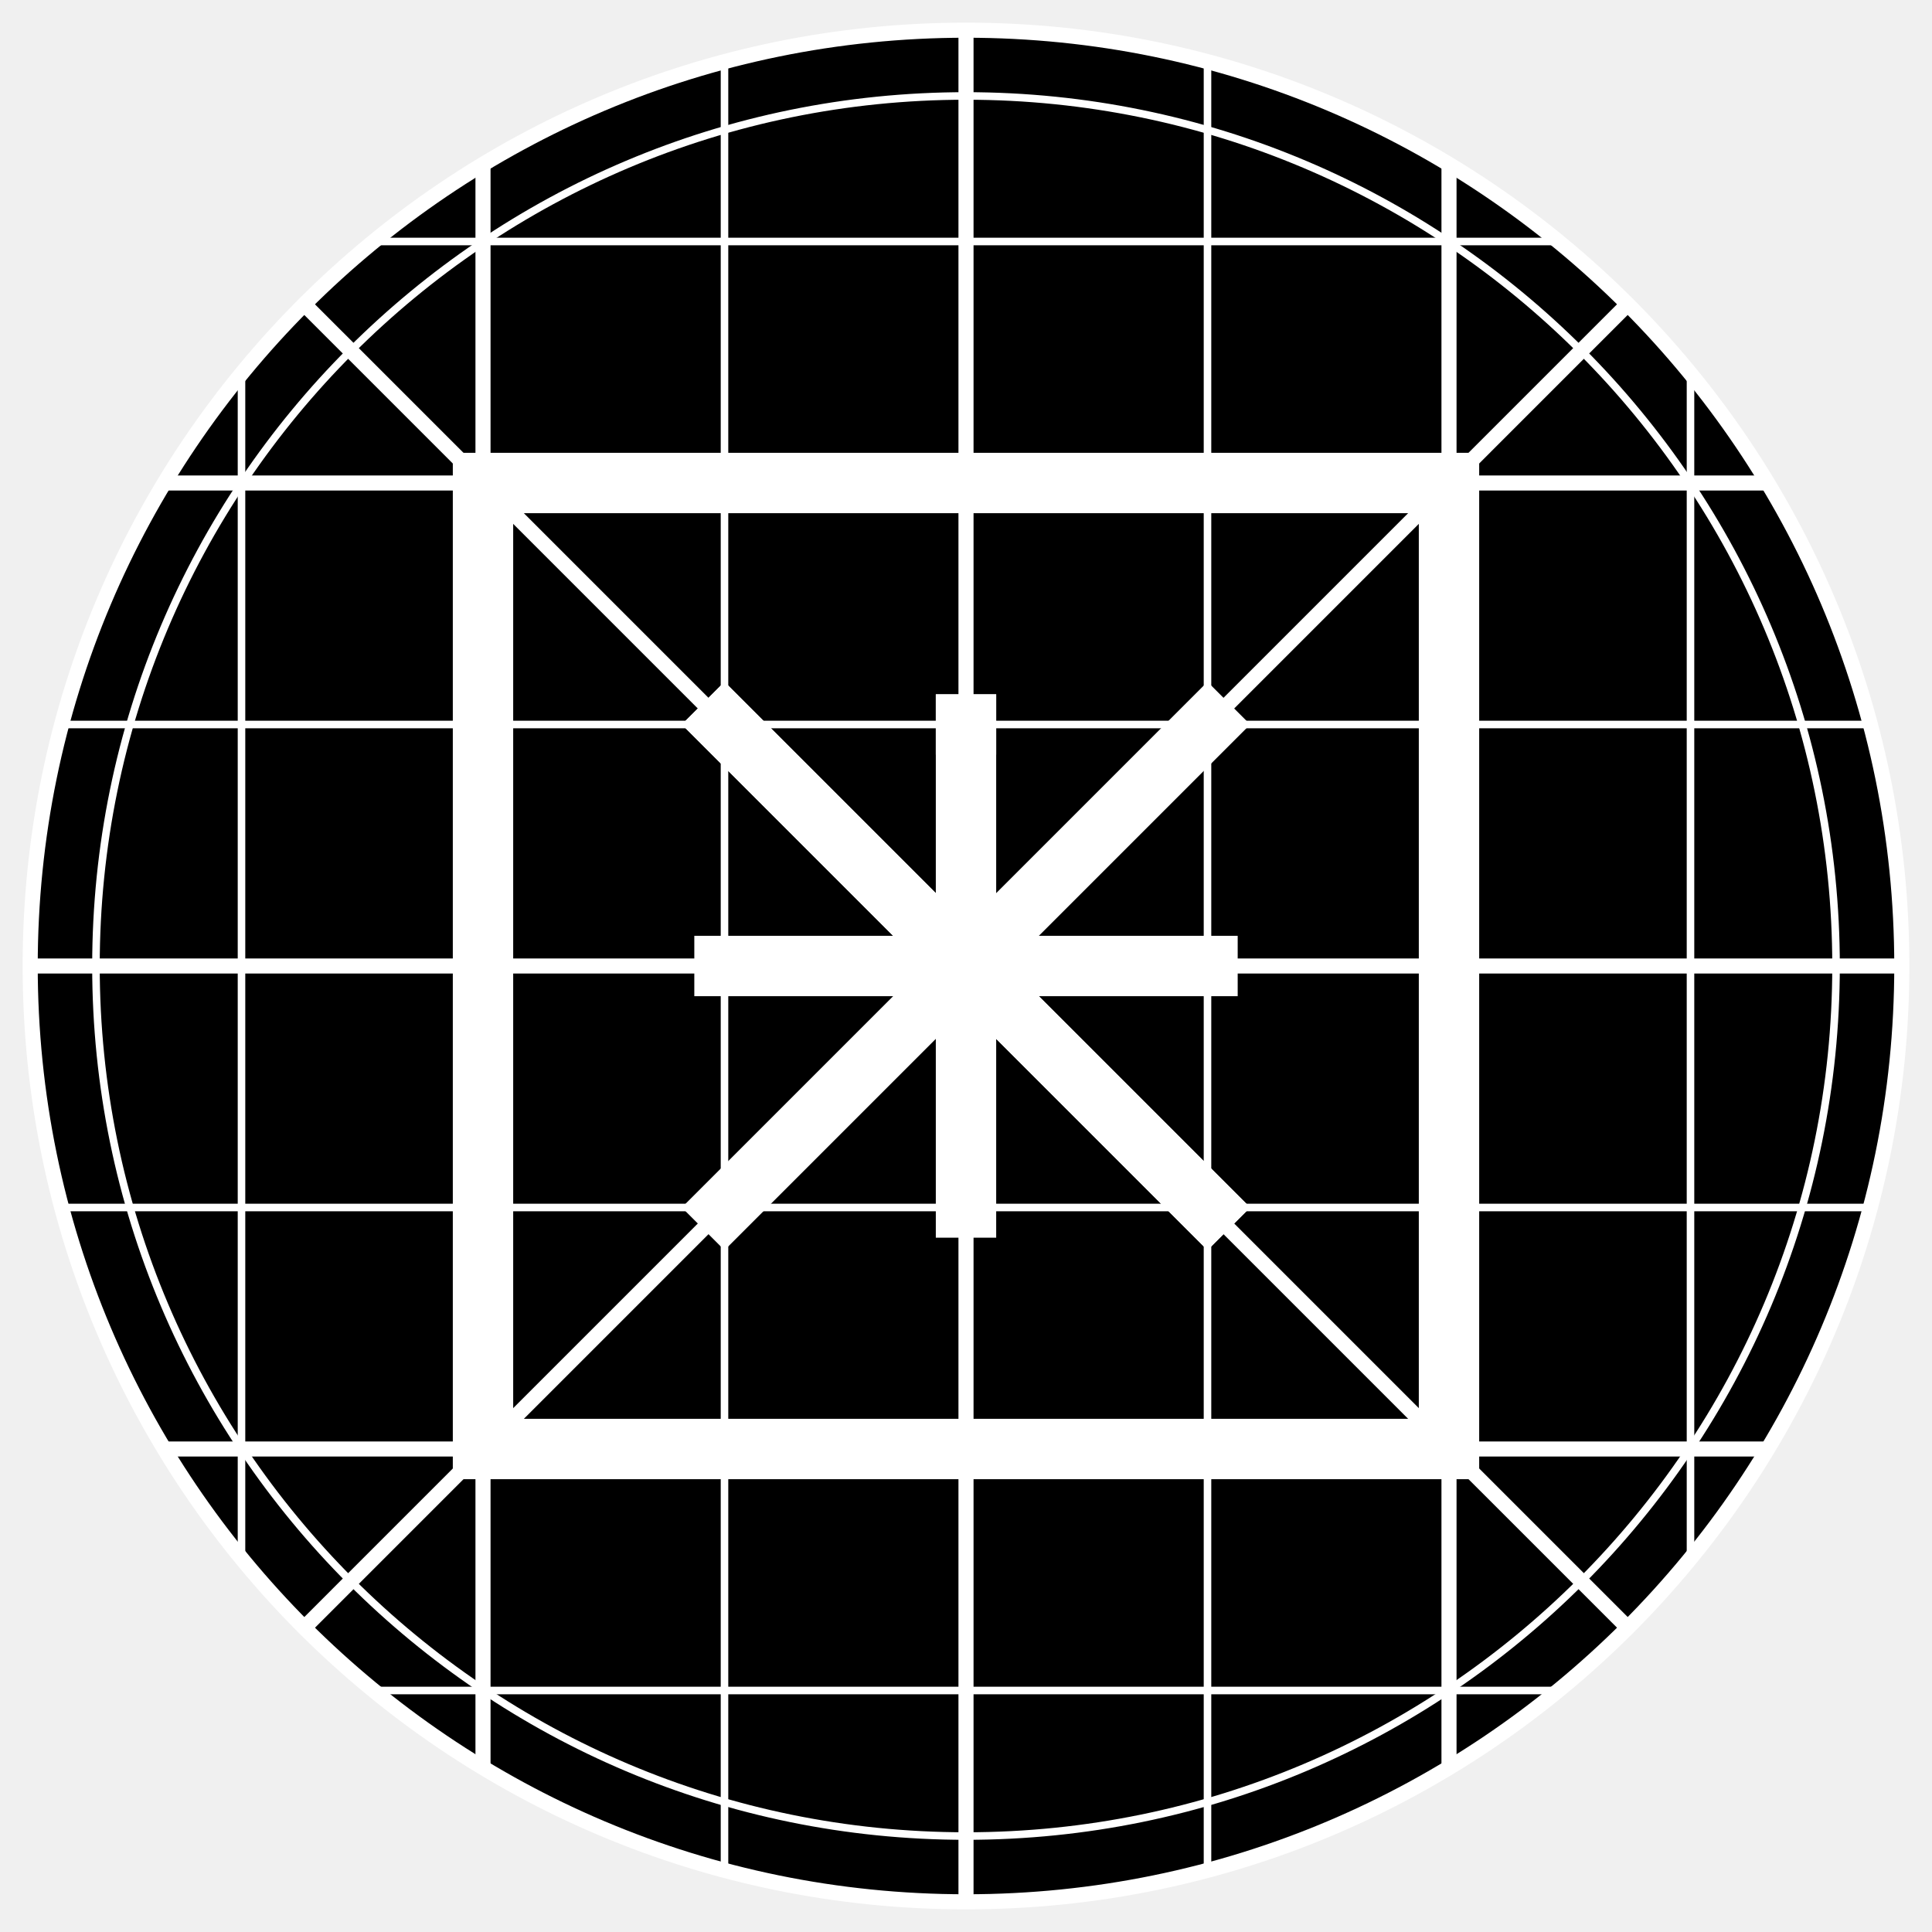
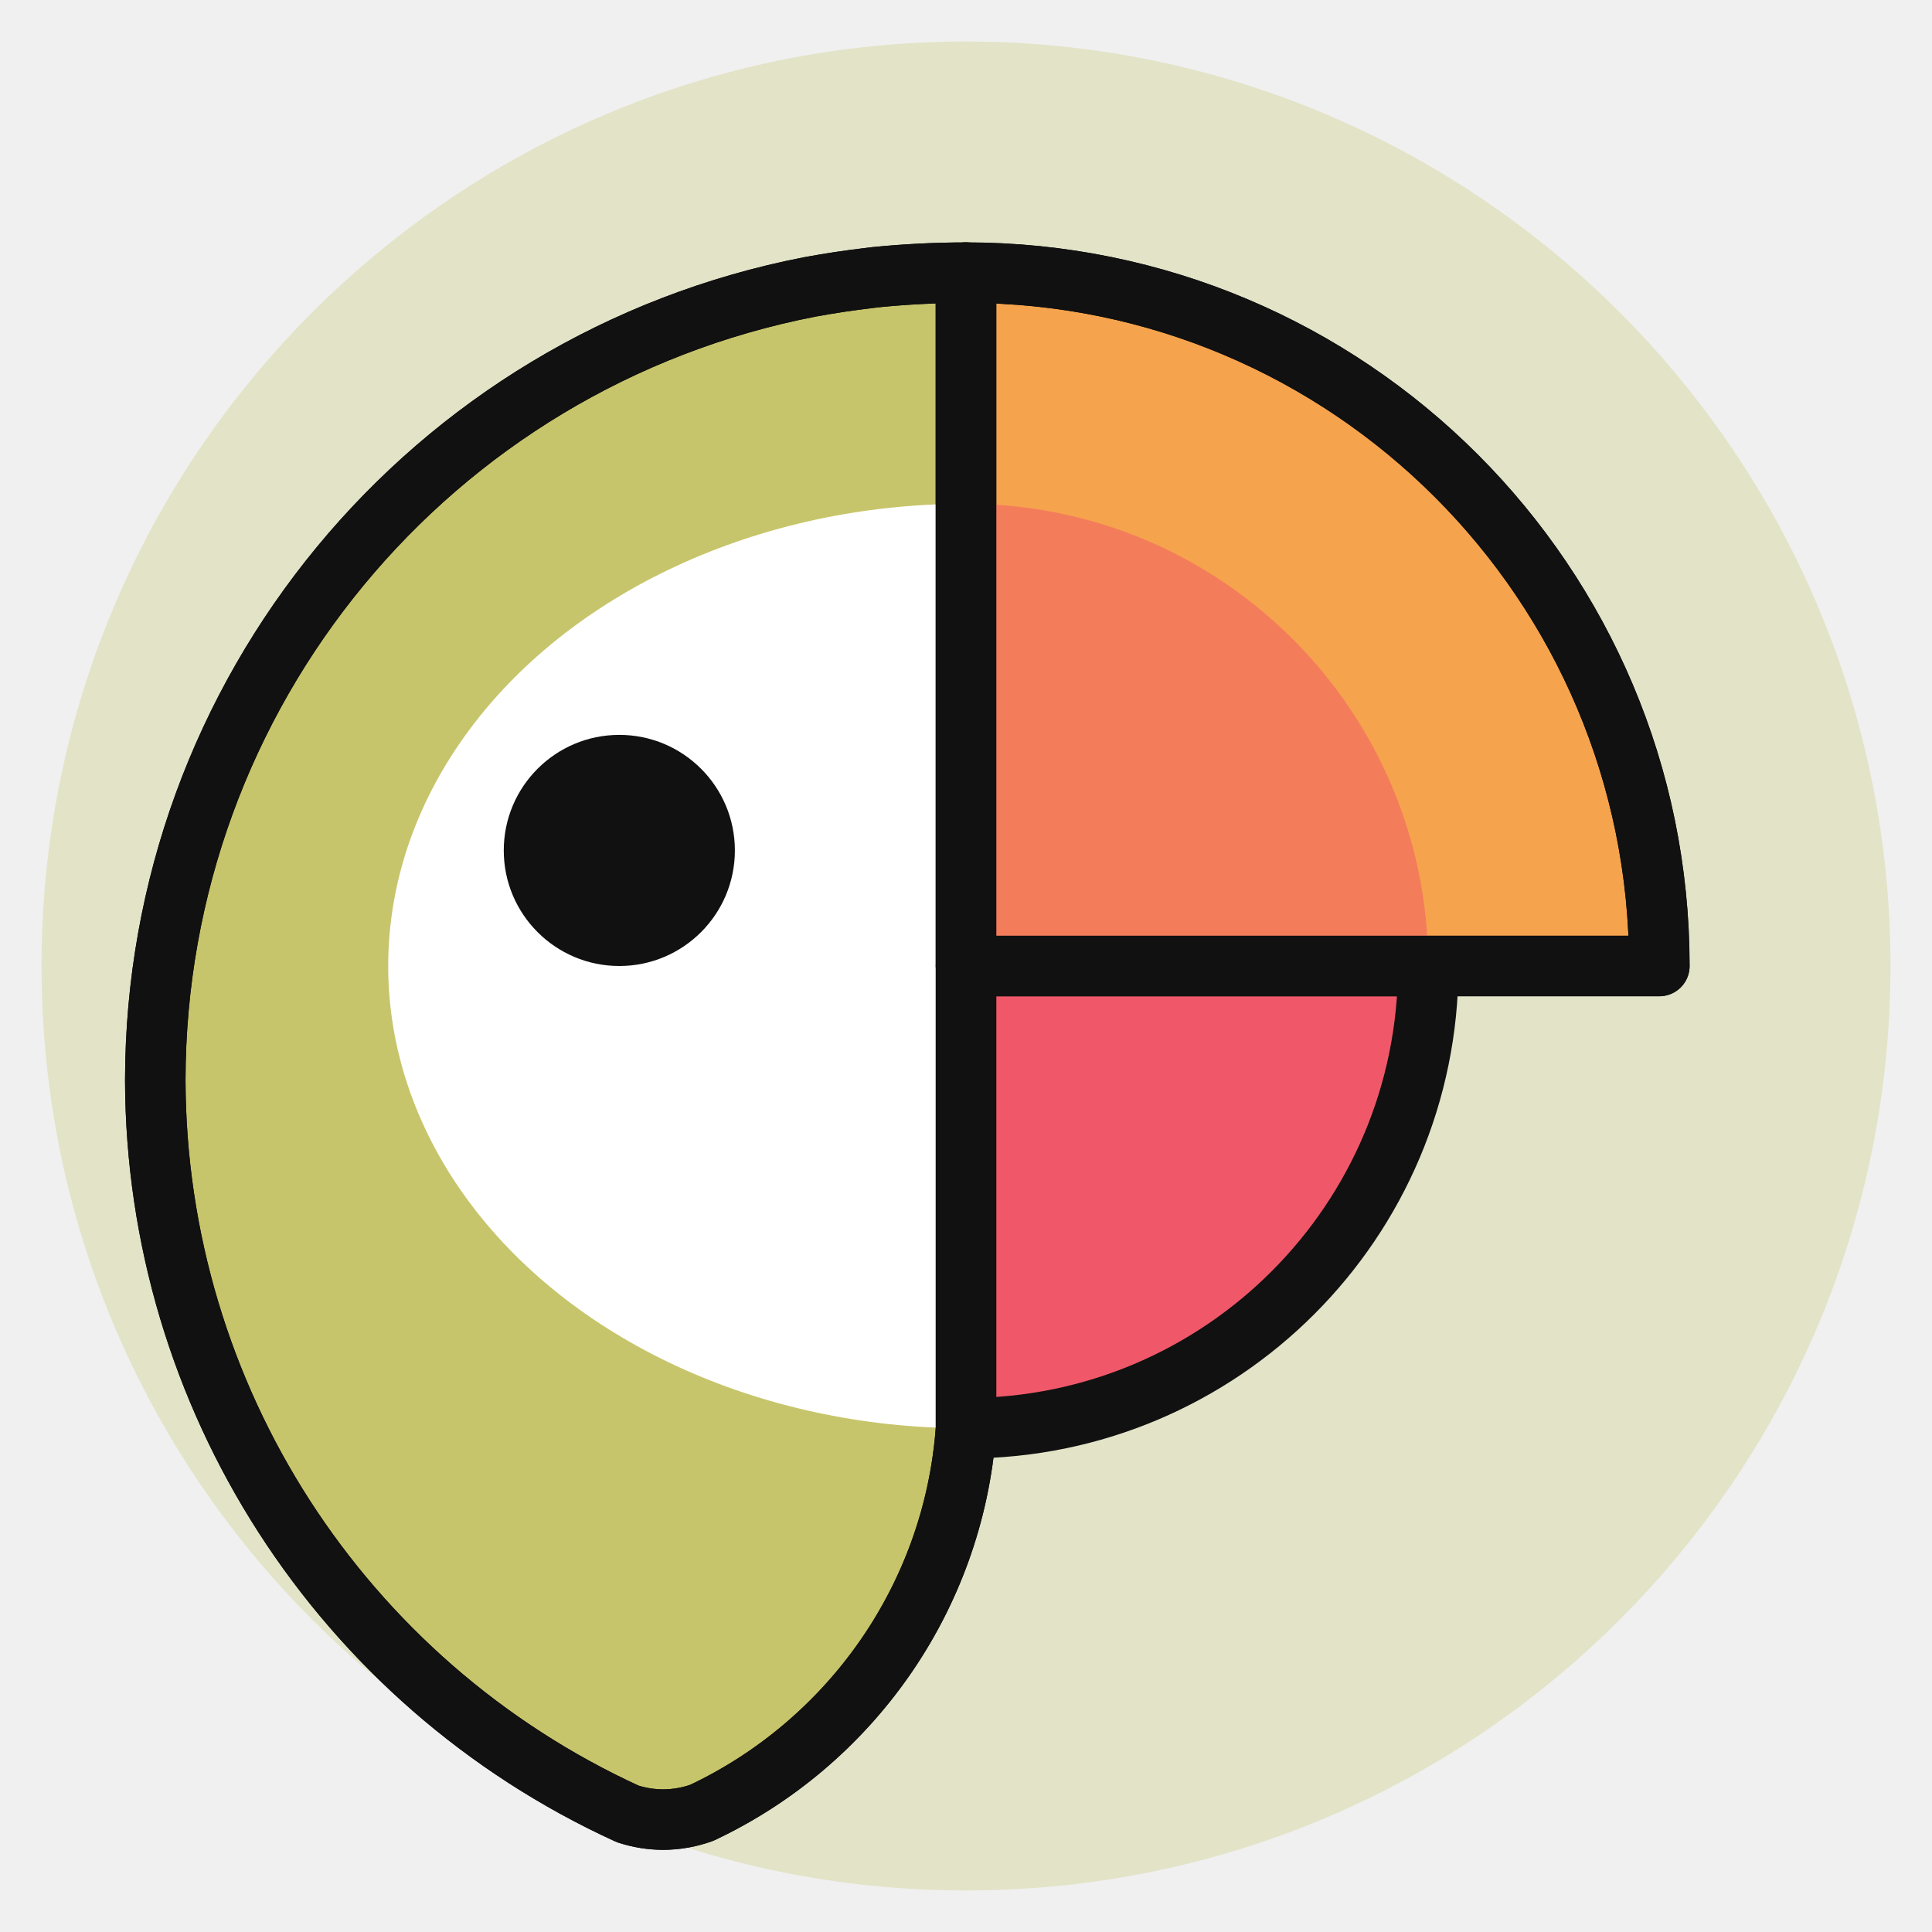
- <svg xmlns="http://www.w3.org/2000/svg" viewBox="0 0 1024 1024" width="1024" height="1024" fill="none" stroke="none">
-   <ellipse cx="512" cy="512" rx="496" ry="496" fill="#000" stroke="#fff" stroke-width="8" />
-   <circle stroke="#fff" stroke-width="4" cx="512" cy="512" r="461.14" />
-   <g fill="#fff">
-     <path d="m512 16a496 496 0 0 0-2 0.07V126H386V32.57a496 496 0 0 0-4 0.9V126H258V86.6a496 496 0 0 0-4 2.29V126h-53.2a496 496 0 0 0-4.55 4H254V254H130v-58.06a496 496 0 0 0-4 5.26V254H89.11a496 496 0 0 0-2.45 4H126V382H33.92a496 496 0 0 0-1.02 4H126V510H16.1A496 496 0 0 0 16 512a496 496 0 0 0 0.07 2H126V638H32.57a496 496 0 0 0 0.9 4H126V766H86.61a496 496 0 0 0 2.29 4H126v53.2a496 496 0 0 0 4 4.55V770h124v124h-58.06a496 496 0 0 0 5.26 4H254v36.89a496 496 0 0 0 4 2.45V898h124v92.08a496 496 0 0 0 4 1.02V898h124v109.9a496 496 0 0 0 2 0.1 496 496 0 0 0 2-0.07V898h124v93.43a496 496 0 0 0 4-0.9V898h124v39.39a496 496 0 0 0 4-2.29V898h53.2a496 496 0 0 0 4.55-4H770V770h124v58.06a496 496 0 0 0 4-5.26V770h36.89a496 496 0 0 0 2.45-4H898V642h92.08a496 496 0 0 0 1.02-4H898V514h109.9a496 496 0 0 0 0.1-2 496 496 0 0 0-0.07-2H898V386h93.43a496 496 0 0 0-0.9-4H898V258h39.4a496 496 0 0 0-2.29-4H898v-53.2a496 496 0 0 0-4-4.55V254H770V130h58.06a496 496 0 0 0-5.26-4H770V89.11a496 496 0 0 0-4-2.45V126H642V33.92a496 496 0 0 0-4-1.02V126H514V16.1A496 496 0 0 0 512 16ZM258 130H382V254H258Zm128 0H510V254H386Zm128 0H638V254H514Zm128 0H766V254H642ZM130 258H254V382H130Zm128 0H382V382H258Zm128 0H510V382H386Zm128 0H638V382H514Zm128 0H766V382H642Zm128 0H894V382H770ZM130 386H254V510H130Zm128 0H382V510H258Zm128 0H510V510H386Zm128 0H638V510H514Zm128 0H766V510H642Zm128 0H894V510H770ZM130 514H254V638H130Zm128 0H382V638H258Zm128 0H510V638H386Zm128 0H638V638H514Zm128 0H766V638H642Zm128 0H894V638H770ZM130 642H254V766H130Zm128 0H382V766H258Zm128 0H510V766H386Zm128 0H638V766H514Zm128 0H766V766H642Zm128 0H894V766H770ZM258 770H382V894H258Zm128 0H510V894H386Zm128 0H638V894H514Zm128 0H766V894H642ZM512 16" />
-     <path d="m512 16a496 496 0 0 0-4 0.14V252H260V85.46a496 496 0 0 0-8 4.59V252H90.33a496 496 0 0 0-4.9 8H252V508H16.2A496 496 0 0 0 16 512a496 496 0 0 0 0.14 4H252V764H85.46a496 496 0 0 0 4.59 8H252v161.67a496 496 0 0 0 8 4.9V772h248v235.8a496 496 0 0 0 4 0.2 496 496 0 0 0 4-0.14V772h248v166.54a496 496 0 0 0 8-4.59V772h161.67a496 496 0 0 0 4.9-8H772V516h235.8a496 496 0 0 0 0.2-4 496 496 0 0 0-0.14-4H772V260h166.54a496 496 0 0 0-4.59-8H772V90.33a496 496 0 0 0-8-4.9V252H516V16.2A496 496 0 0 0 512 16ZM260 260H508V508H260Zm256 0H764V508H516ZM260 516H508V764H260Zm256 0H764V764H516Z" />
-     <path d="m164.22 158.57a496 496 0 0 0-5.46 5.86L506.34 512 158.57 859.78a496 496 0 0 0 5.86 5.46L512 517.66 859.78 865.43a496 496 0 0 0 5.46-5.86L517.66 512 865.43 164.22a496 496 0 0 0-5.86-5.46L512 506.34Z" />
-   </g>
-   <g stroke="#fff" stroke-width="32" stroke-linecap="square">
-     <path d="M256 256V768H768V256Z" />
-     <path d="m384 512h256M512 384" />
-     <path d="m512 384v256" />
-     <path d="m384 640 256-256M384 384l256 256" />
-     <path d="m384 384 256 256" />
+ <svg xmlns="http://www.w3.org/2000/svg" width="1070" height="1070" viewBox="-23 23 1070 1070" version="1.1">
+   <style>.stroked{stroke-linecap:round;stroke-linejoin:round;stroke-width:33.5;stroke:#111;}</style>
+   <g transform="translate(0,46)">
+     <circle cx="512" cy="512" r="512" fill="#c7c56b" opacity="0.3" />
+     <path d="M535 151A512 512 0 0 0 485.1 153.5 448 448 0 0 0 480.98 154 512 512 0 0 0 448.48 158.91 448 448 0 0 0 86 598.29 448 448 0 0 0 347.6 1004.58 64 64 0 0 0 367.24 1007.75 64 64 0 0 0 388.63 1004C470.04 965.67 527.98 885.72 534.99 791.57 534.99 791.38 535 791.19 535 791L535 663 535 151z" transform="translate(-23,-23)" class="stroked" fill="#c7c56b" />
+     <path d="m512 768a320 256 0 0 1-277.13-128 320 256 0 0 1 0-256 320 256 0 0 1 277.13-128" fill="#fff" />
+     <ellipse cx="320" cy="448" rx="64" ry="64" fill="#111" />
+     <path d="M768 512A256 256 0 0 1 512 768l0-256z" class="stroked" fill="#f05869" />
+     <path d="m512 128a384 384 0 0 1 384 384l-384 0z" class="stroked" fill="#f6a34d" />
+     <path d="M535 151A512 512 0 0 0 485.1 153.5 448 448 0 0 0 480.98 154 512 512 0 0 0 448.48 158.91 448 448 0 0 0 86 598.29 448 448 0 0 0 347.6 1004.58 64 64 0 0 0 367.24 1007.75 64 64 0 0 0 388.63 1004C470.04 965.67 527.98 885.72 534.99 791.57 534.99 791.38 535 791.19 535 791L535 663 535 151z" transform="translate(-23,-23)" class="stroked" fill="none" />
+     <path d="m512 256a256 256 0 0 1 256 256l-256 0z" style="fill:#f05869" opacity="0.5" />
+     <path d="m512 128a384 384 0 0 1 384 384l-384 0z" class="stroked" fill="none" />
  </g>
</svg>
